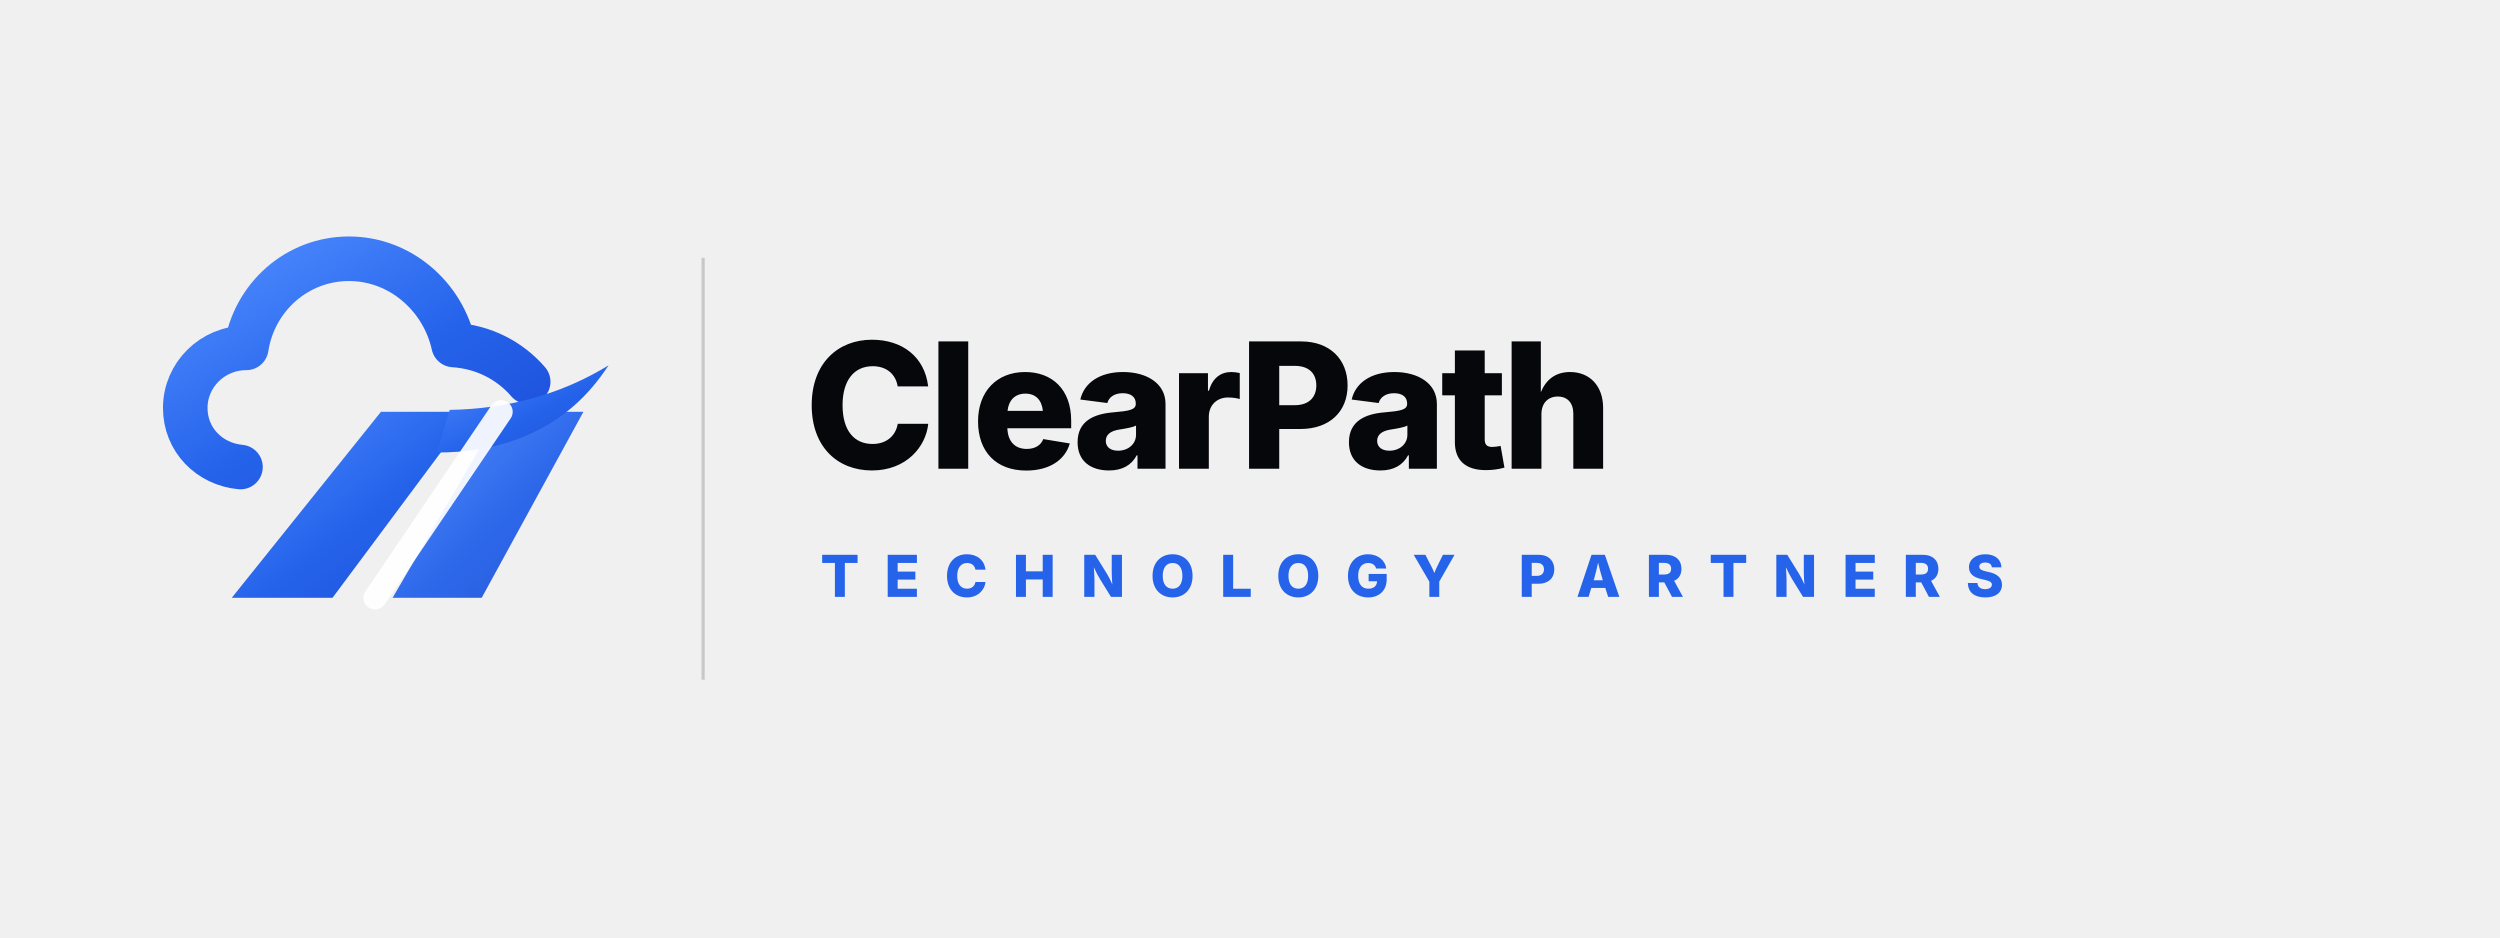
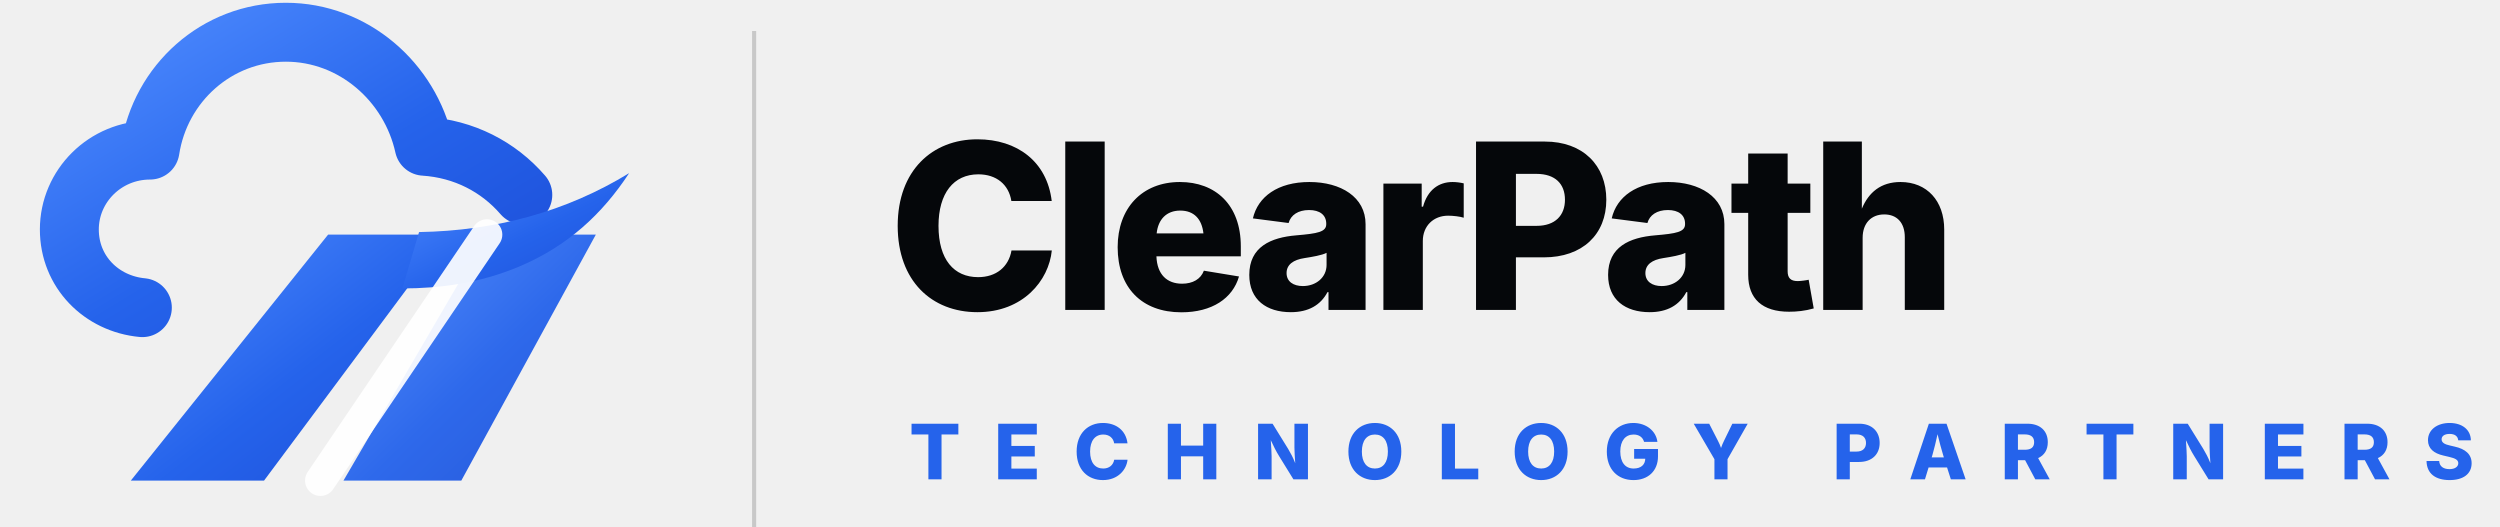
- <svg xmlns="http://www.w3.org/2000/svg" width="1600" height="600" viewBox="0 0 1600 600" role="img" aria-labelledby="title desc">
+ <svg xmlns="http://www.w3.org/2000/svg" width="1210" height="255" viewBox="85 150 1210 255" role="img" aria-labelledby="title desc">
  <defs>
    <linearGradient id="blue" x1="0" y1="0" x2="1" y2="1">
      <stop offset="0" stop-color="#4F8CFF" />
      <stop offset="0.55" stop-color="#2563EB" />
      <stop offset="1" stop-color="#1D4ED8" />
    </linearGradient>
  </defs>
  <g transform="translate(95 116) scale(.62)">
    <path d="M95 295 C63 292 38 267 38 234 C38 200 66 172 101 172 C109 120 153 80 207 80 C260 80 304 119 315 169 C346 171 373 185 392 207" fill="none" stroke="url(#blue)" stroke-width="46" stroke-linecap="round" stroke-linejoin="round" />
    <path d="M86 430 L240 238 L333 238 L190 430 Z" fill="url(#blue)" />
    <path d="M252 430 L364 238 L449 238 L344 430 Z" fill="url(#blue)" opacity="0.95" />
    <path d="M311 236 C371 235 426 220 475 190 C454 222 427 247 389 263 C358 276 327 280 298 280 Z" fill="url(#blue)" />
    <path d="M234 430 L364 238" stroke="#ffffff" stroke-width="24" stroke-linecap="round" opacity="0.92" />
  </g>
  <line x1="450" y1="165" x2="450" y2="435" stroke="#111111" stroke-opacity=".18" stroke-width="2" />
  <text x="515" y="300" fill="#05070A" font-family="Inter, Arial, Helvetica, sans-serif" font-size="112" font-weight="800" letter-spacing="-4">ClearPath</text>
  <text x="525" y="382" fill="#2563EB" font-family="Inter, Arial, Helvetica, sans-serif" font-size="37" font-weight="800" letter-spacing="16">TECHNOLOGY PARTNERS</text>
</svg>
